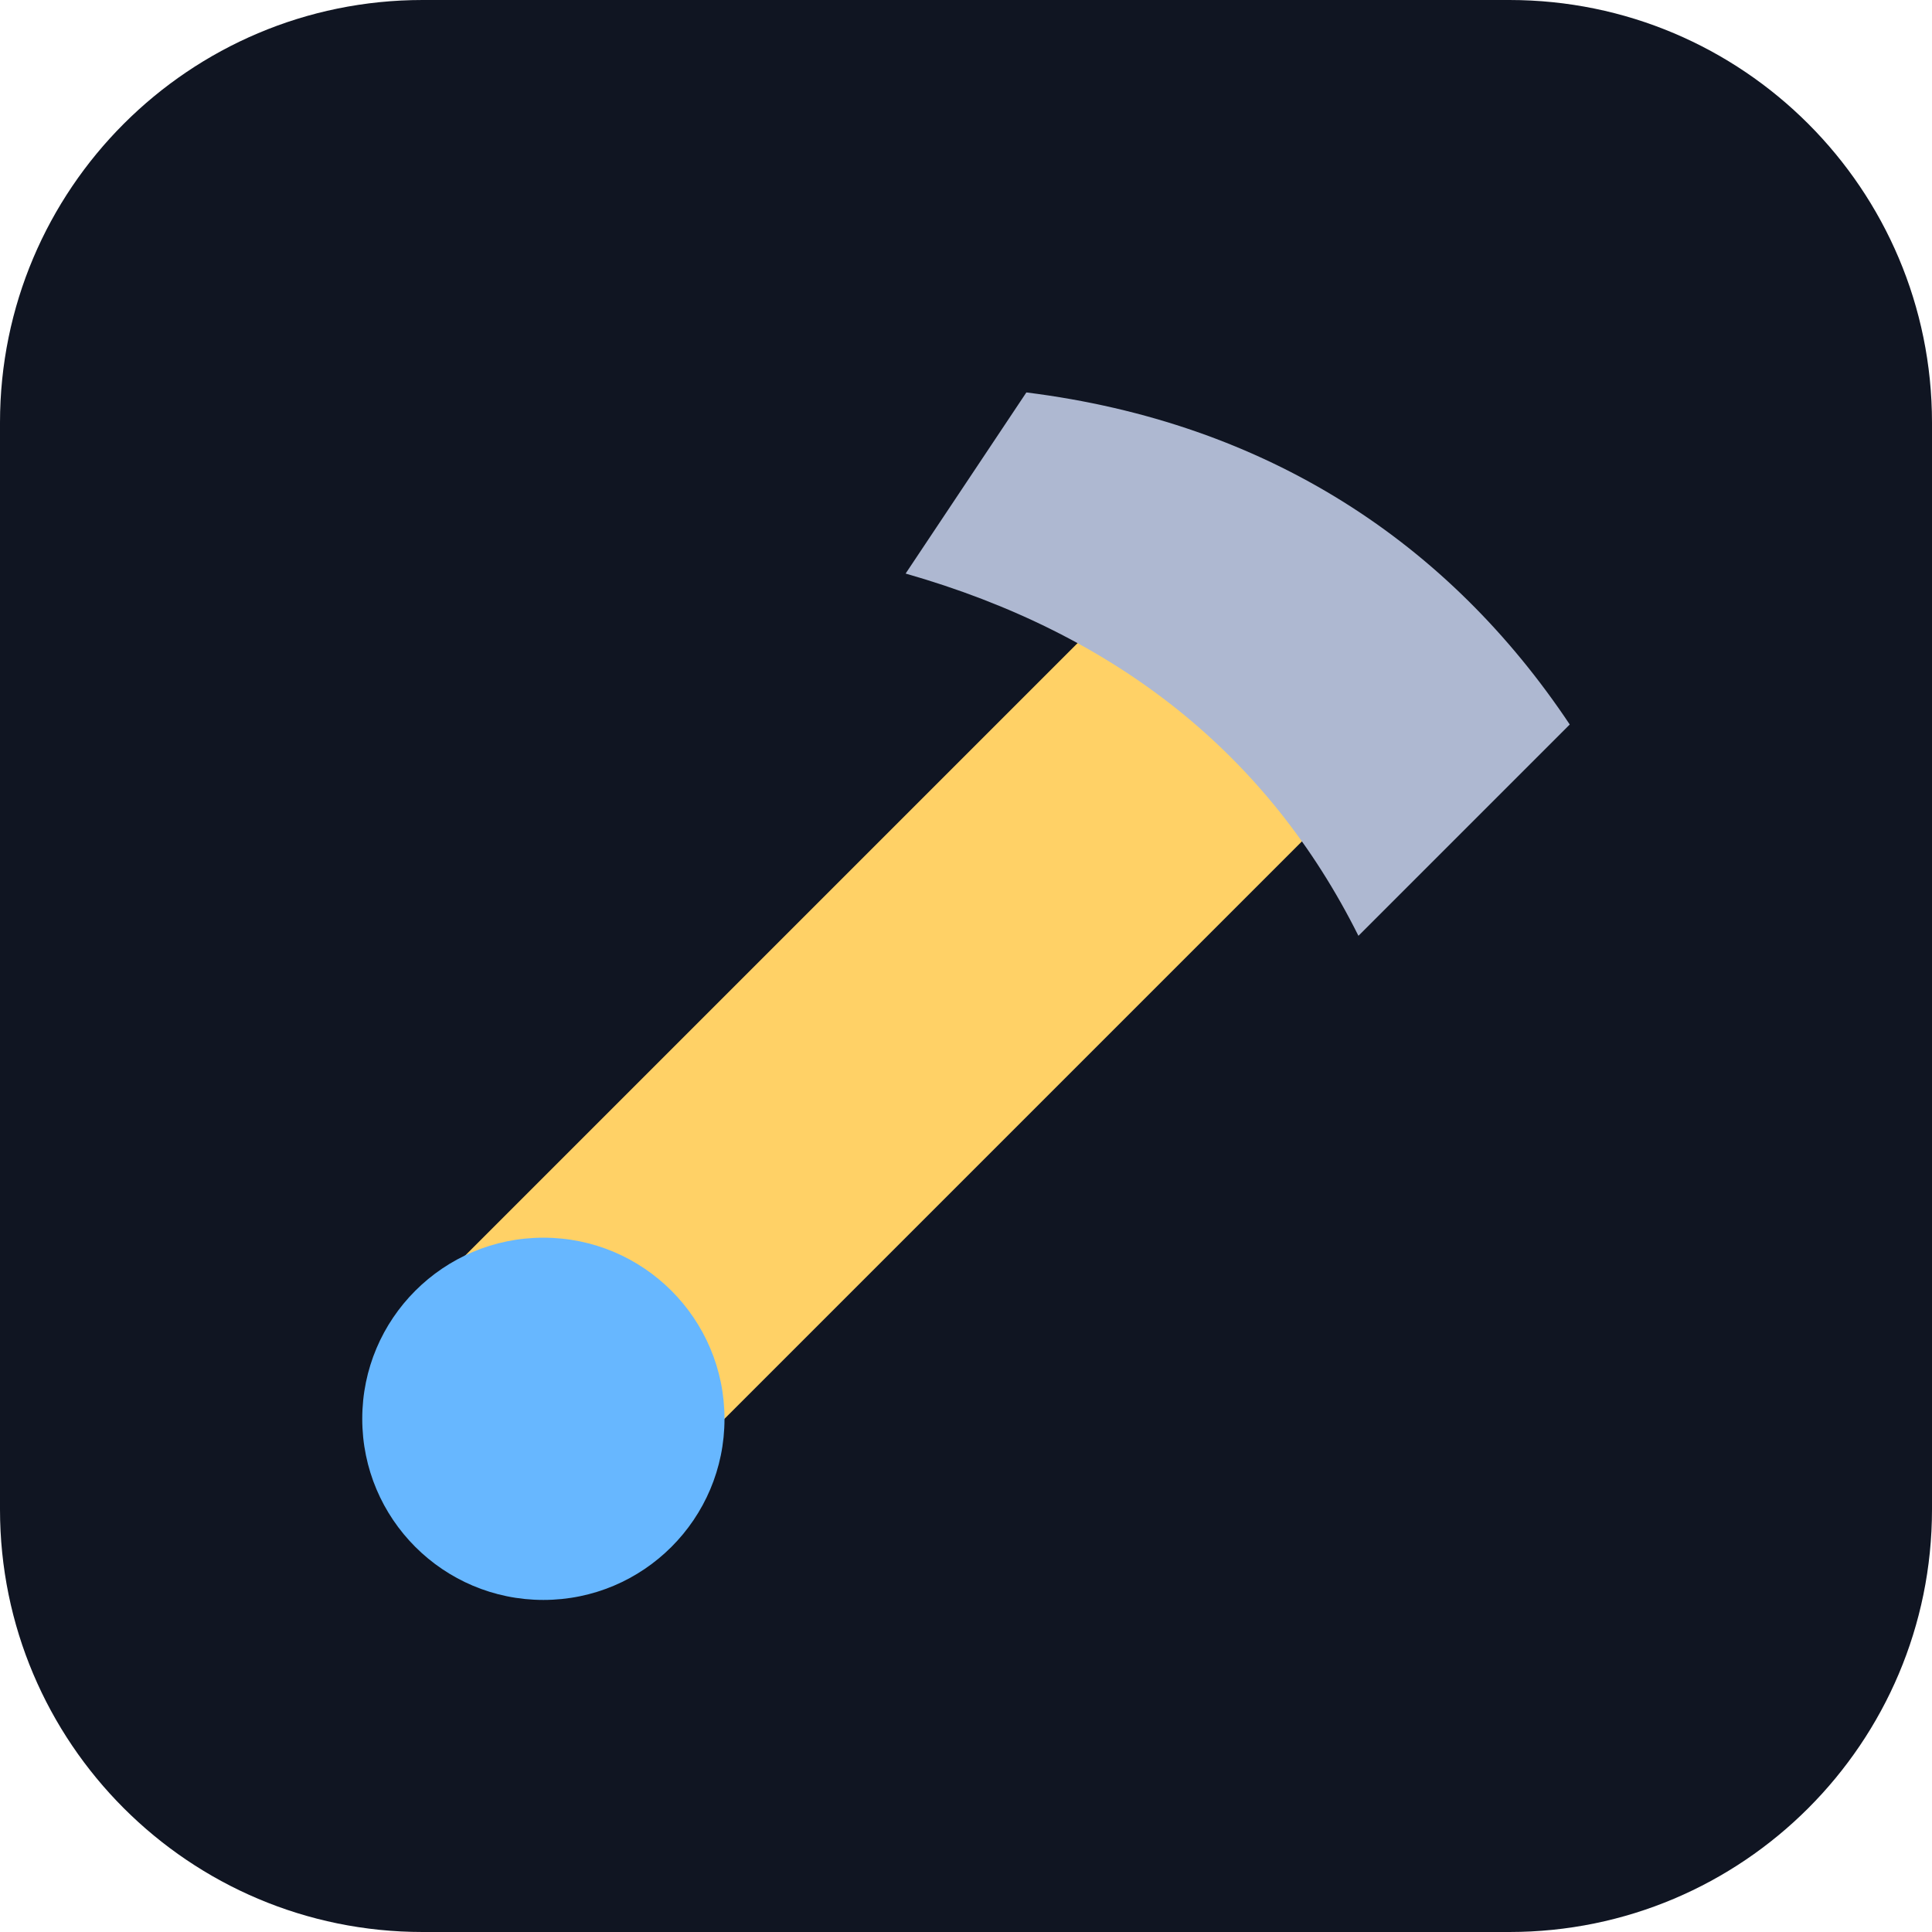
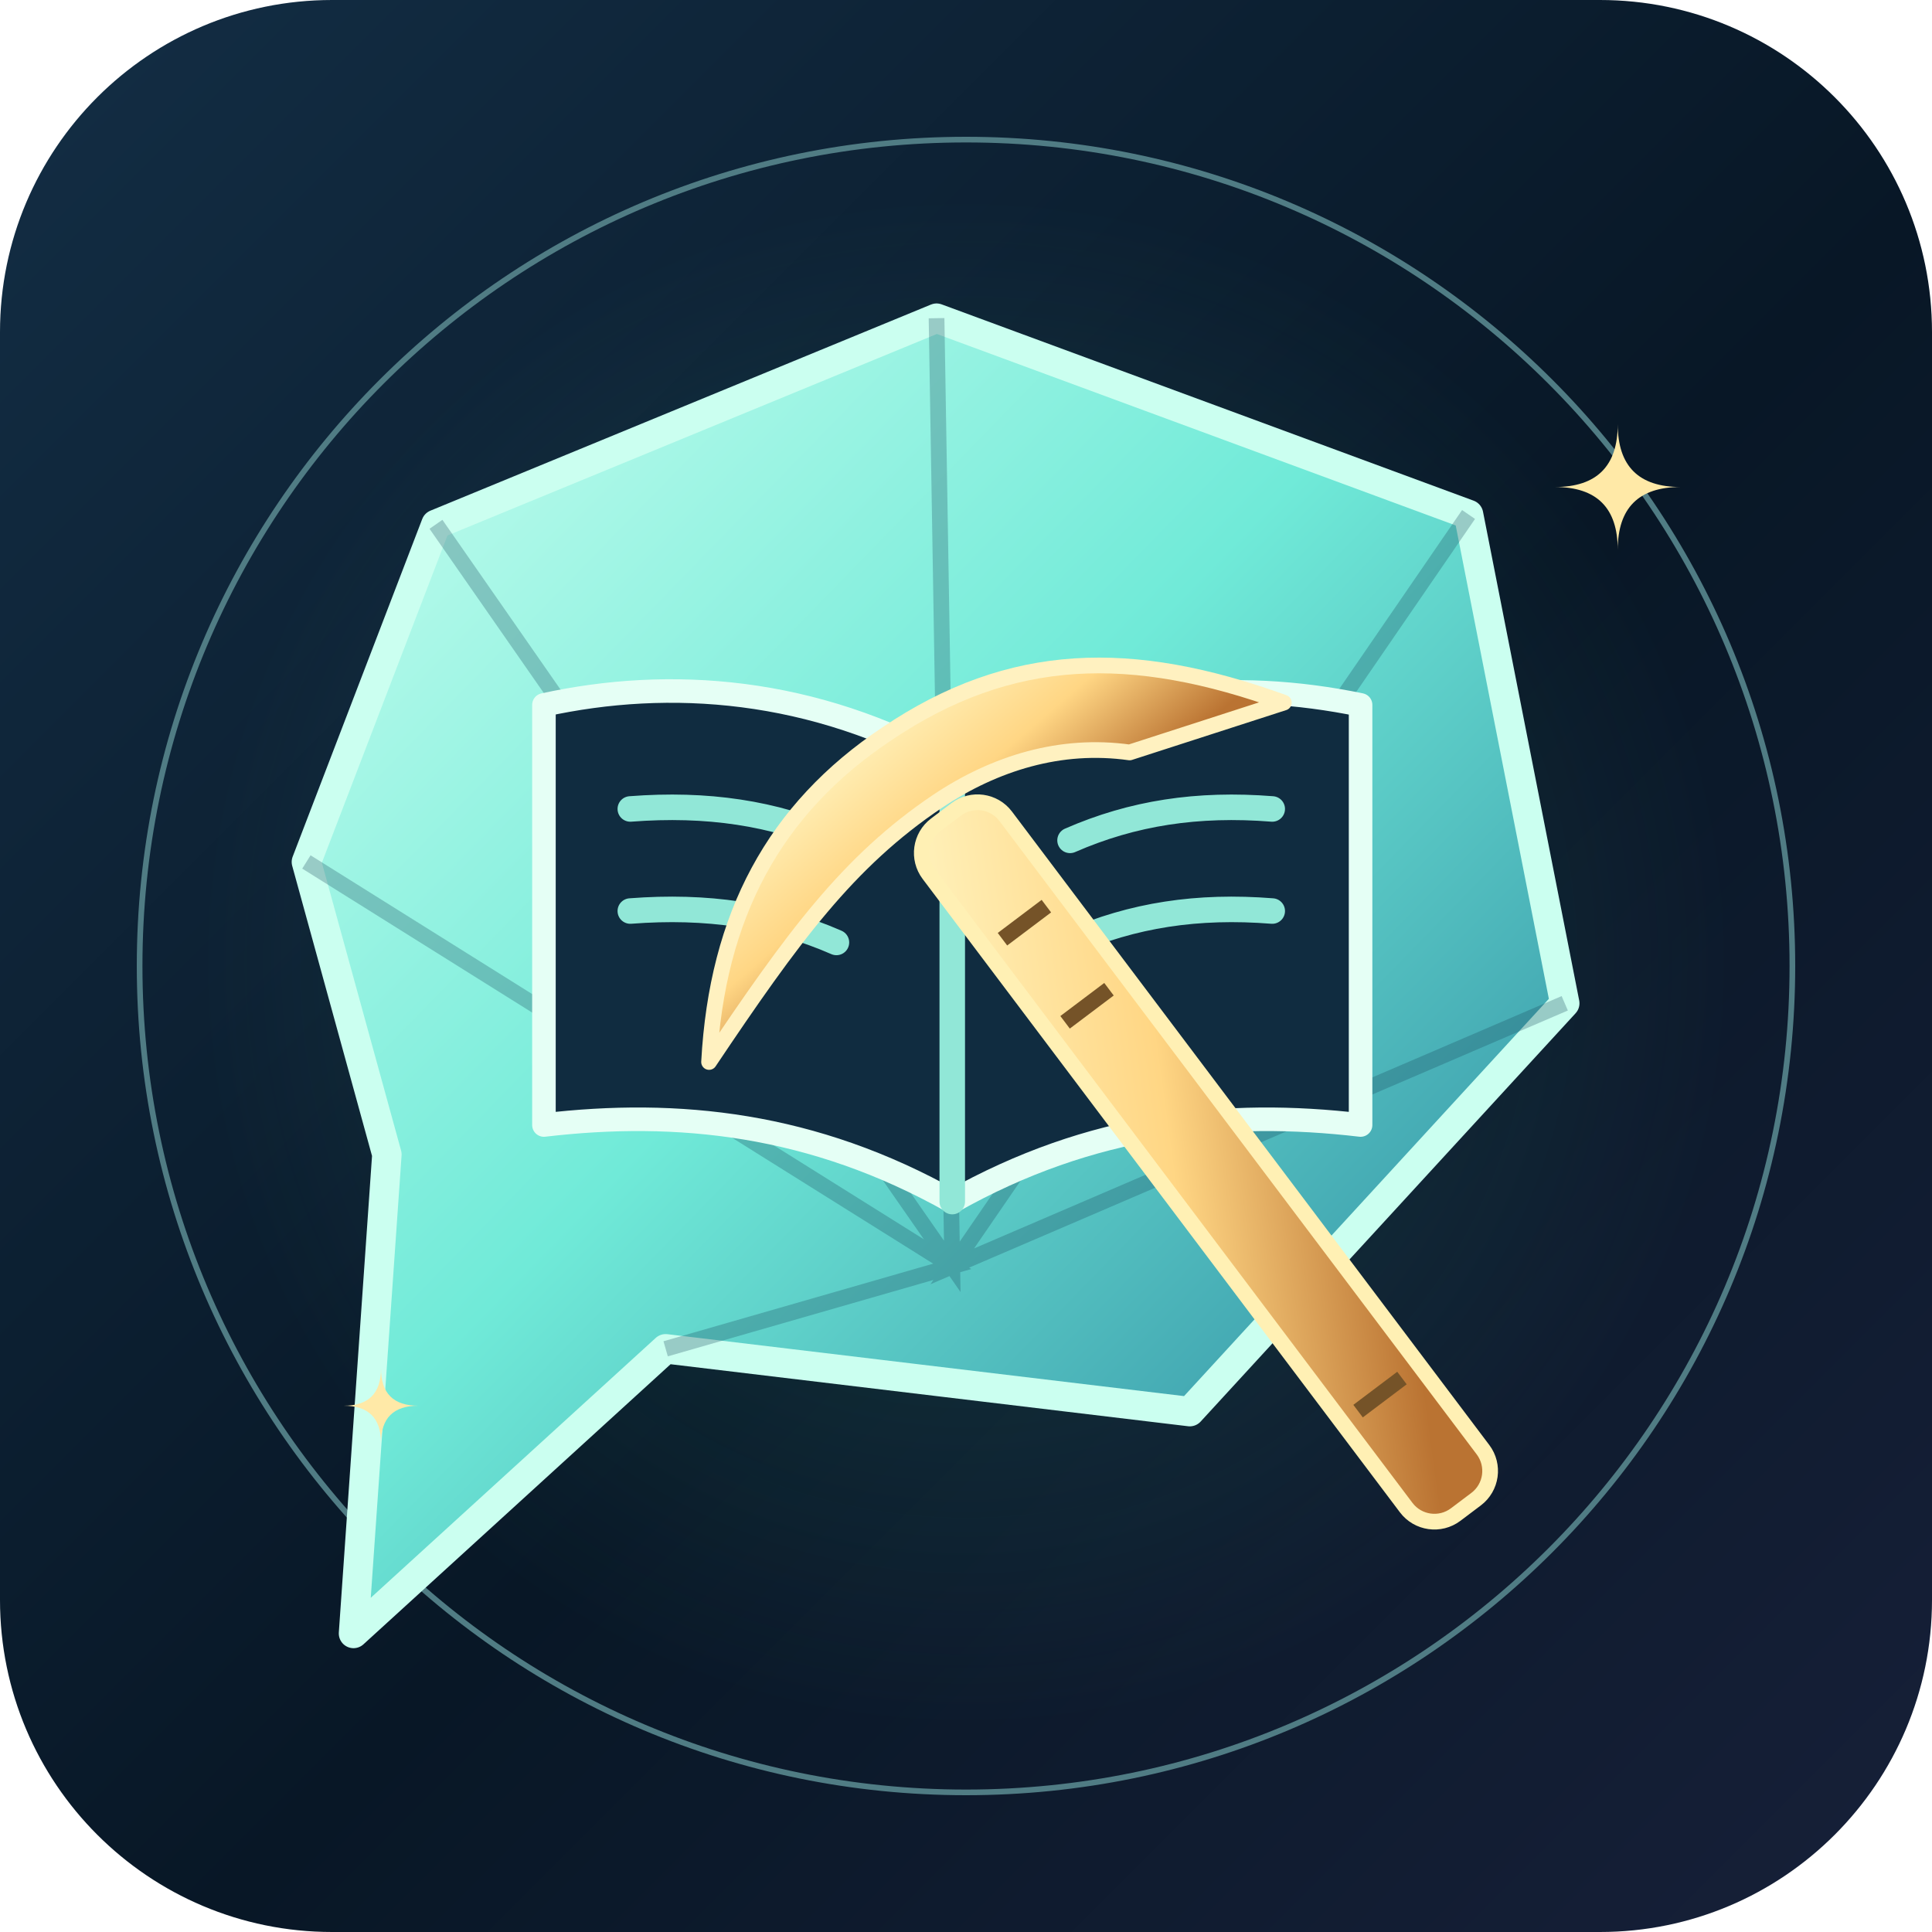
- <svg xmlns="http://www.w3.org/2000/svg" viewBox="0 0 64 64">
-   <rect width="64" height="64" rx="14" fill="#101522" />
-   <path d="M14 43l24-24 7 7-24 24z" fill="#ffd166" />
-   <path d="M34 13c8 1 14 5 18 11l-7 7c-3-6-8-10-15-12z" fill="#aeb8d1" />
-   <circle cx="18" cy="47" r="6" fill="#67b7ff" />
+ <svg xmlns="http://www.w3.org/2000/svg" width="64" height="64" viewBox="0 0 1024 1024" role="img" aria-label="Language Miner speech crystal, book and pickaxe">
+   <defs>
+     <linearGradient id="bg" x1="0" y1="0" x2="1" y2="1">
+       <stop stop-color="#132e45" />
+       <stop offset=".55" stop-color="#081726" />
+       <stop offset="1" stop-color="#172039" />
+     </linearGradient>
+     <linearGradient id="gold" x1="0" y1="0" x2=".2" y2="1">
+       <stop stop-color="#fff2bc" />
+       <stop offset=".5" stop-color="#ffd684" />
+       <stop offset="1" stop-color="#ba7332" />
+     </linearGradient>
+     <linearGradient id="gem" x1="0" y1="0" x2="1" y2="1">
+       <stop stop-color="#ccfff0" />
+       <stop offset=".45" stop-color="#70ead8" />
+       <stop offset="1" stop-color="#247a98" />
+     </linearGradient>
+     <radialGradient id="halo">
+       <stop stop-color="#45bea8" stop-opacity=".22" />
+       <stop offset="1" stop-color="#45bea8" stop-opacity="0" />
+     </radialGradient>
+   </defs>
+   <rect width="1024" height="1024" rx="176" fill="url(#bg)" />
+   <circle cx="512" cy="512" r="438" fill="none" stroke="#507c84" stroke-width="3" />
+   <circle cx="512" cy="510" r="402" fill="url(#halo)" />
+   <g transform="translate(75 75) scale(1.040476)">
+     <path d="M150 195 405 90 676 190 725 439 534 647 267 615 108 760 125 516 84 367Z" fill="url(#gem)" stroke="#cbfff0" stroke-width="15" stroke-linejoin="round" />
+     <path d="M405 90 413 573 150 195M676 190 413 573 725 439M84 367 413 573 267 615" fill="none" stroke="#16445a" stroke-width="8" opacity=".28" />
+     <path d="M205 287c64-14 137-9 208 31 75-40 145-44 208-31v214c-68-8-137-1-208 39-71-40-140-47-208-39Z" fill="#102c40" stroke="#e5fff5" stroke-width="12" stroke-linejoin="round" />
+     <path d="M413 318v222M249 340c39-3 73 2 105 16M249 392c39-3 73 2 105 16M473 356c32-14 65-19 103-16M473 408c32-14 65-19 103-16" fill="none" stroke="#91e7d7" stroke-width="13" stroke-linecap="round" />
+     <g transform="rotate(-37 596 592)">
+       <rect x="572" y="282" width="49" height="440" rx="18" fill="url(#gold)" stroke="#fff0b4" stroke-width="8" />
+       <path d="M425 309c48-57 104-83 173-79 76 4 126 40 171 109l-78-27c-25-25-58-37-93-39-55-3-101 11-173 36Z" fill="url(#gold)" stroke="#fff1c0" stroke-width="8" stroke-linejoin="round" />
+       <path d="M582 349h28M582 402h28M582 650h28" stroke="#755328" stroke-width="8" />
+     </g>
+     <path d="M752 144Q752 176 784 176Q752 176 752 208Q752 176 720 176Q752 176 752 144Z" fill="#ffe9a7" />
+     <path d="M122 625Q122 644 141 644Q122 644 122 663Q122 644 103 644Q122 644 122 625Z" fill="#ffe9a7" />
+   </g>
</svg>
